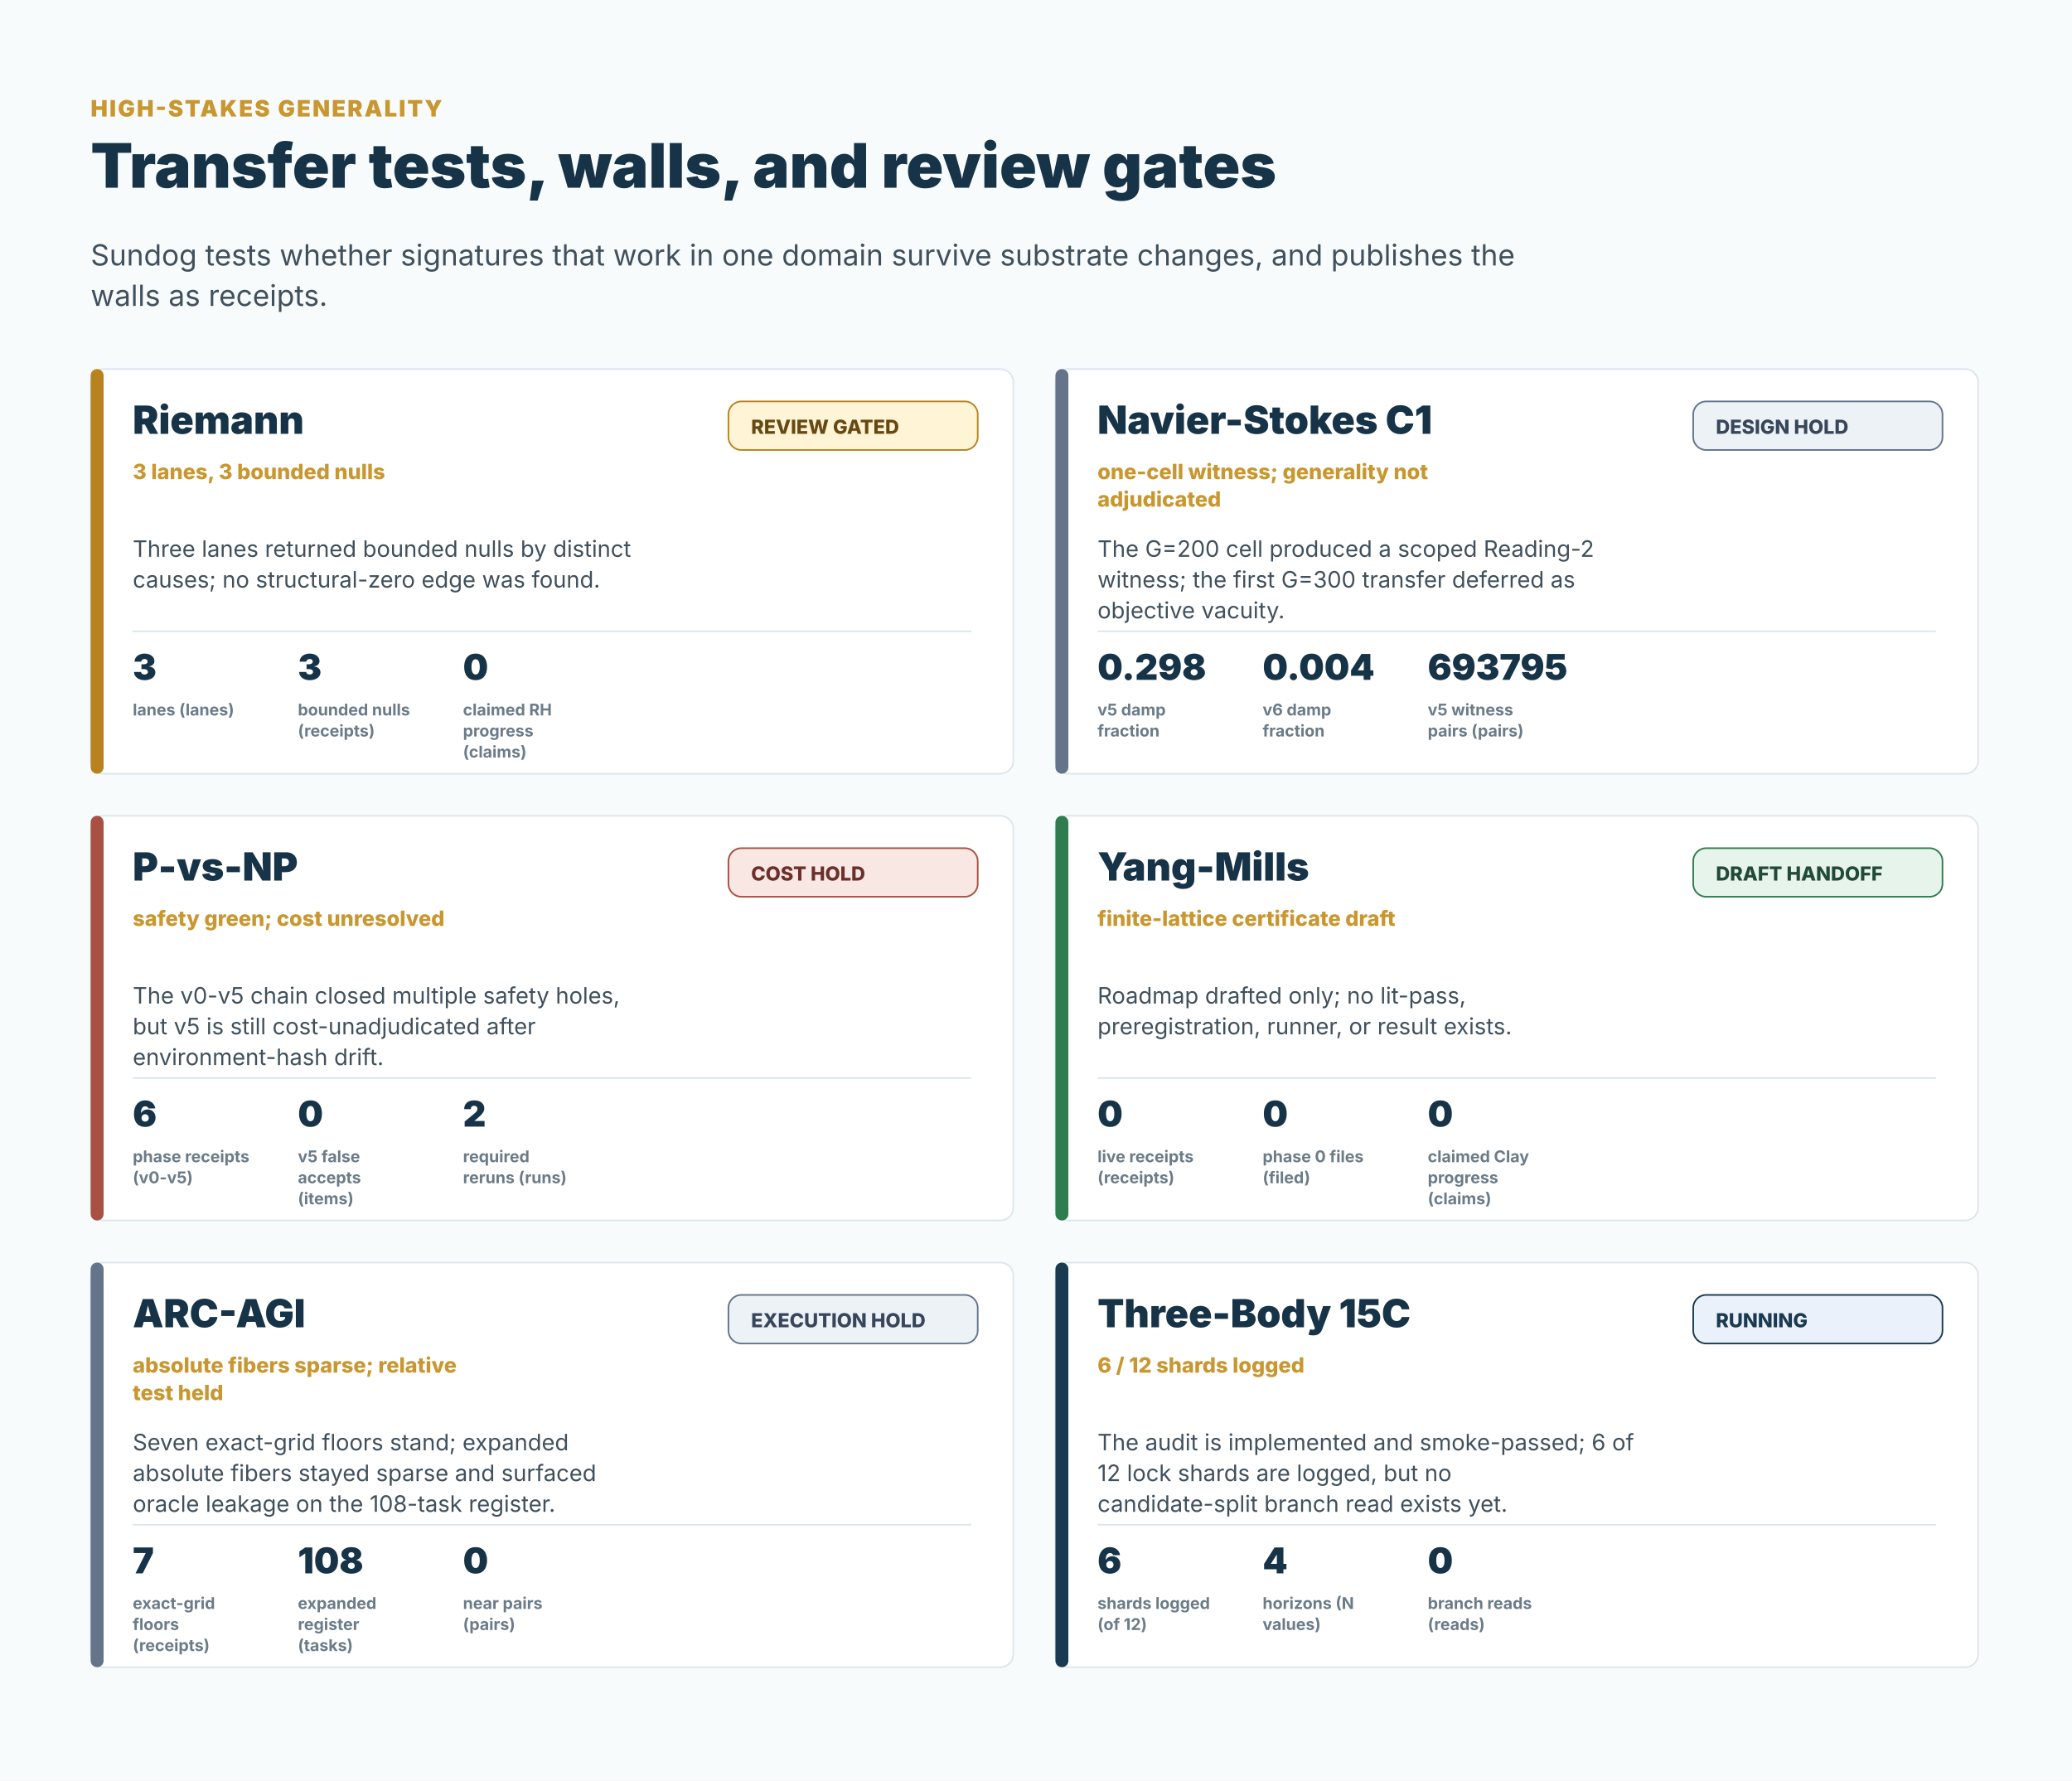
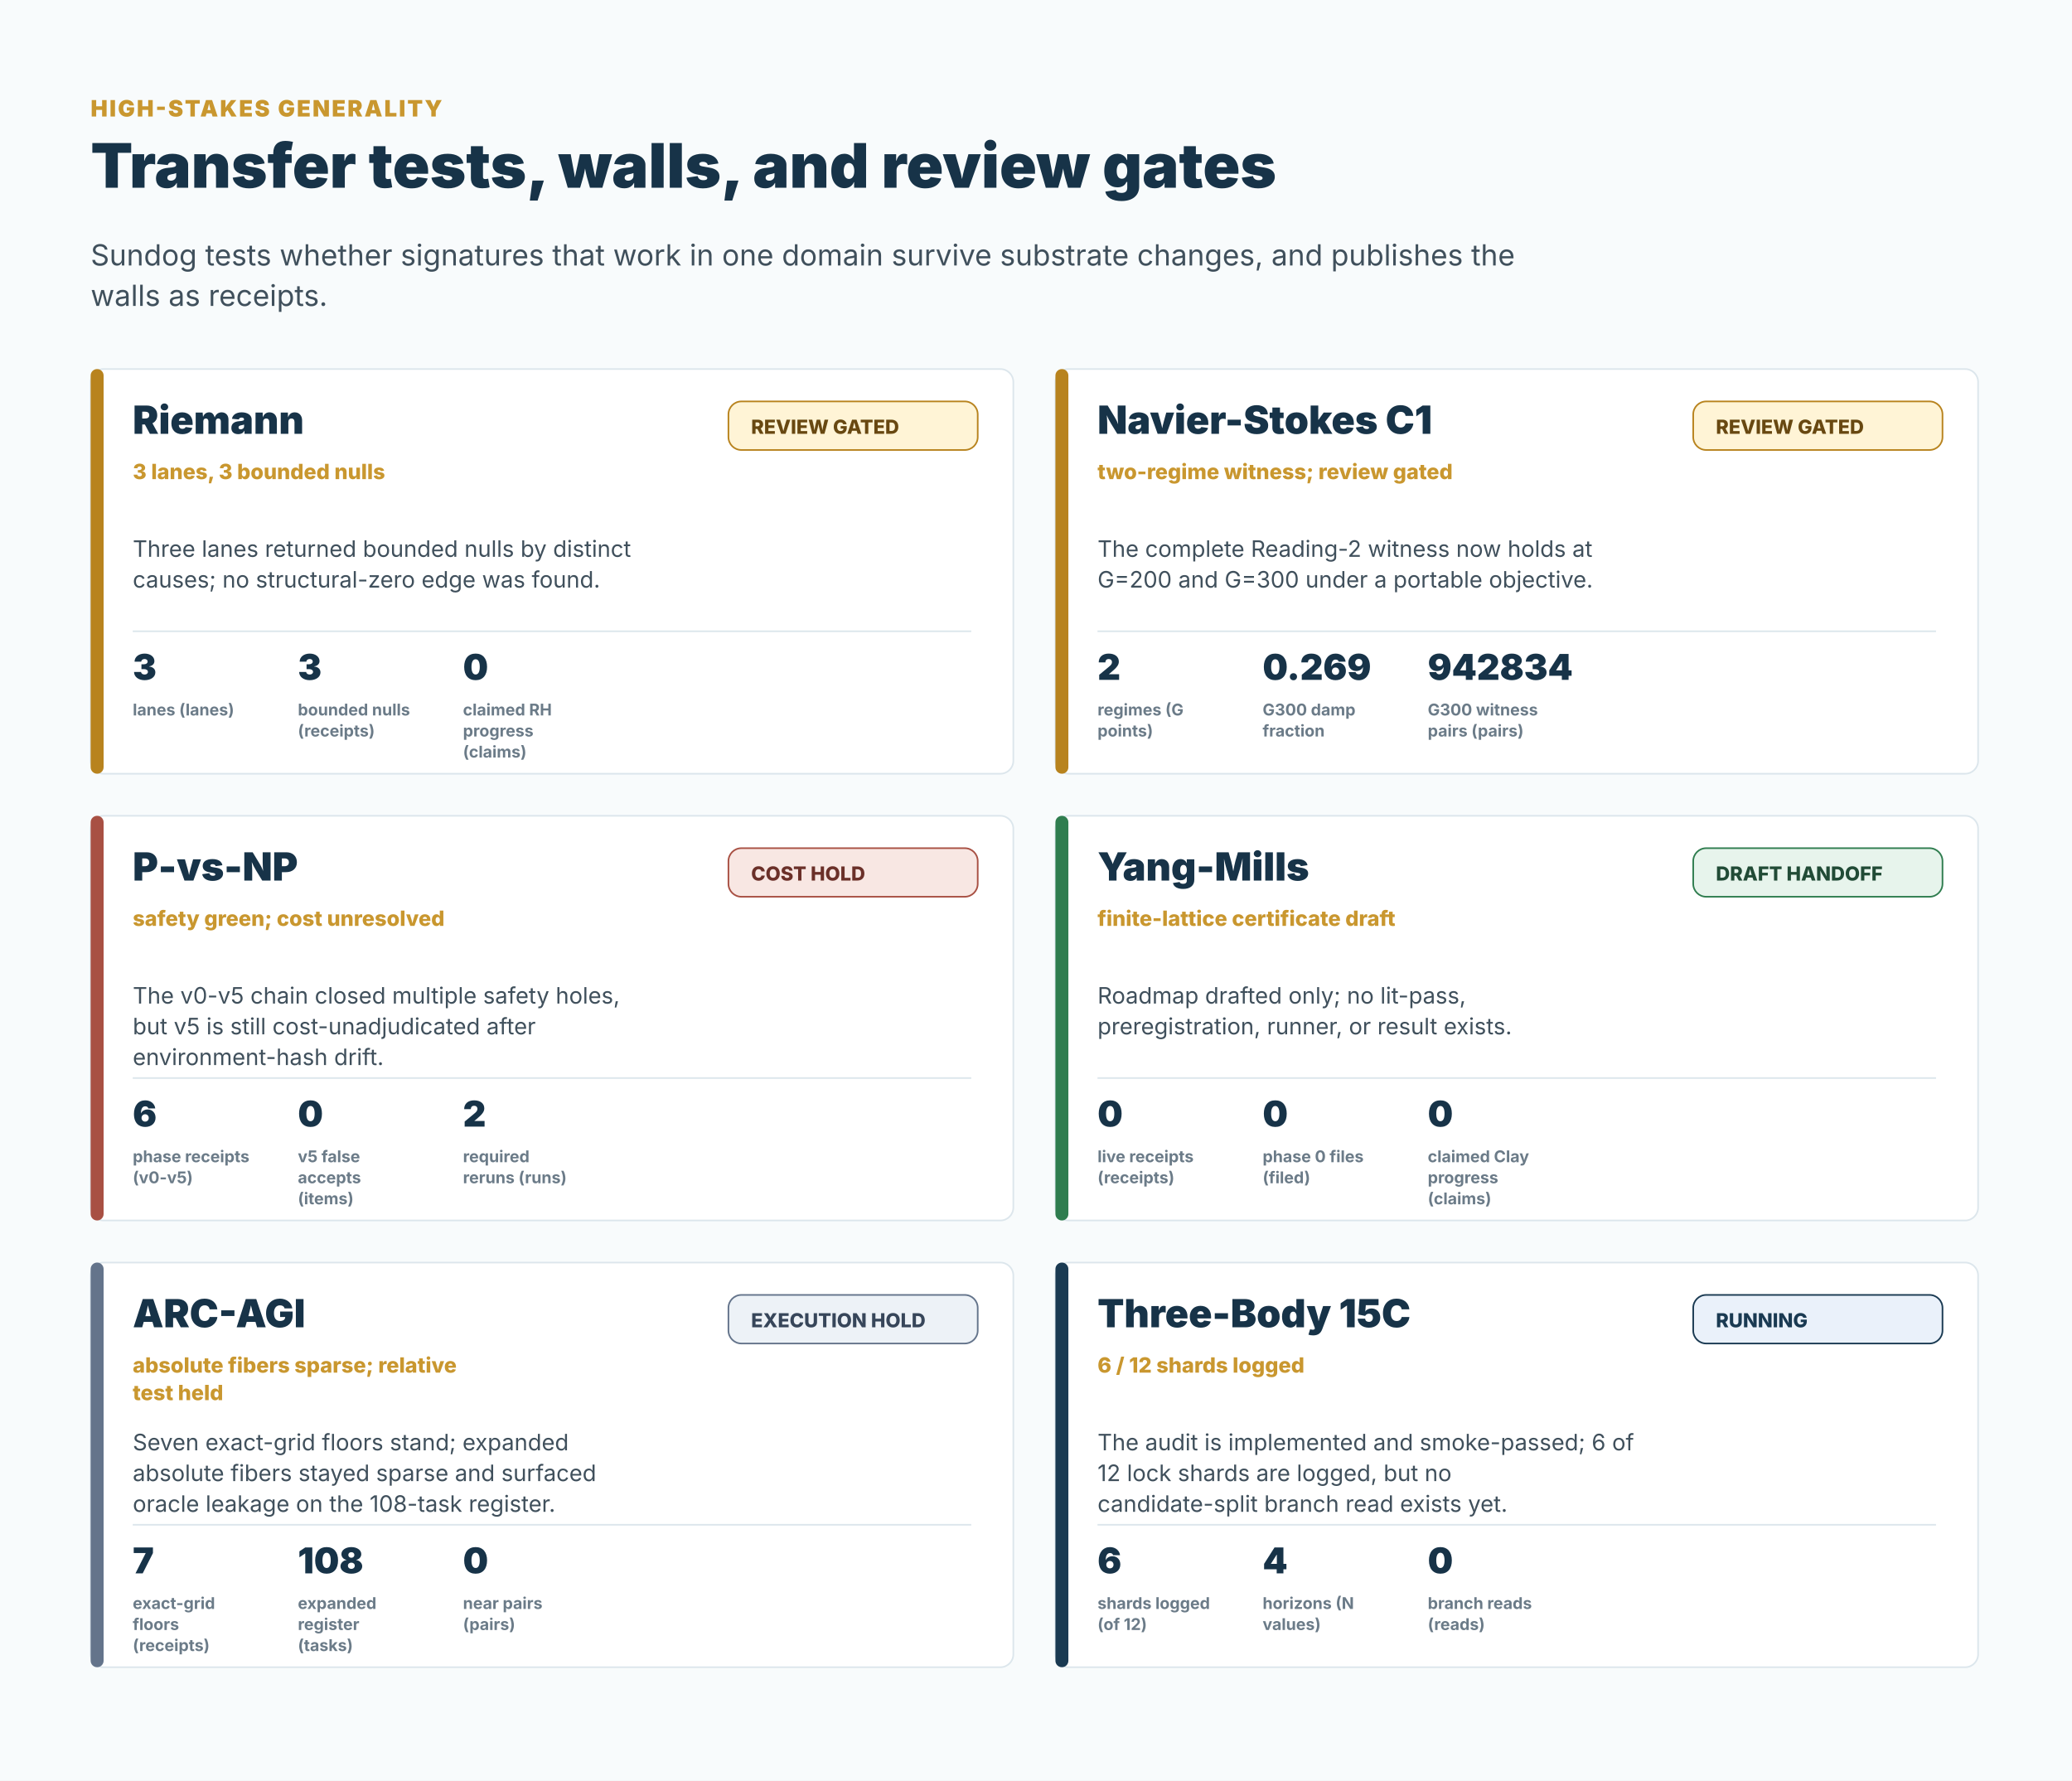
<svg xmlns="http://www.w3.org/2000/svg" viewBox="0 0 1280 1100" width="1280" height="1100" role="img" aria-labelledby="title desc">
  <rect width="1280" height="1100" fill="#F8FBFC" />
  <text x="56" y="72" fill="#C9972F" font-family="system-ui, -apple-system, BlinkMacSystemFont, 'Segoe UI', sans-serif" font-size="14" font-weight="850" letter-spacing="0.08em">HIGH-STAKES GENERALITY</text>
  <text x="56" y="116" fill="#173348" font-family="system-ui, -apple-system, BlinkMacSystemFont, 'Segoe UI', sans-serif" font-size="38" font-weight="850" text-anchor="start" letter-spacing="0">
    <tspan x="56" dy="0">Transfer tests, walls, and review gates</tspan>
  </text>
  <text x="56" y="164" fill="#40505C" font-family="system-ui, -apple-system, BlinkMacSystemFont, 'Segoe UI', sans-serif" font-size="18" font-weight="400" text-anchor="start" letter-spacing="0">
    <tspan x="56" dy="0">Sundog tests whether signatures that work in one domain survive substrate changes, and publishes the</tspan>
    <tspan x="56" dy="25">walls as receipts.</tspan>
  </text>
  <g class="generality-card" data-project="riemann">
    <rect x="56" y="228" width="570" height="250" rx="8" fill="#FFFFFF" stroke="#DCE6EC" stroke-width="1" />
    <rect x="56" y="228" width="8" height="250" rx="4" fill="#B8831E" />
    <g>
      <rect x="450" y="248" width="154" height="30" rx="8" fill="#FFF4D6" stroke="#B8831E" stroke-width="1" />
      <text x="464" y="268" fill="#684811" font-family="system-ui, -apple-system, BlinkMacSystemFont, 'Segoe UI', sans-serif" font-size="12" font-weight="800" letter-spacing="0">REVIEW GATED</text>
    </g>
    <text x="82" y="268" fill="#173348" font-family="system-ui, -apple-system, BlinkMacSystemFont, 'Segoe UI', sans-serif" font-size="24" font-weight="850" letter-spacing="0">Riemann</text>
    <text x="82" y="296" fill="#C9972F" font-family="system-ui, -apple-system, BlinkMacSystemFont, 'Segoe UI', sans-serif" font-size="13" font-weight="800" text-anchor="start" letter-spacing="0">
      <tspan x="82" dy="0">3 lanes, 3 bounded nulls</tspan>
    </text>
    <text x="82" y="344" fill="#40505C" font-family="system-ui, -apple-system, BlinkMacSystemFont, 'Segoe UI', sans-serif" font-size="14" font-weight="400" text-anchor="start" letter-spacing="0">
      <tspan x="82" dy="0">Three lanes returned bounded nulls by distinct</tspan>
      <tspan x="82" dy="19">causes; no structural-zero edge was found.</tspan>
    </text>
    <line x1="82" y1="390" x2="600" y2="390" stroke="#DCE6EC" stroke-width="1" />
    <g>
      <text x="82" y="420" fill="#173348" font-family="system-ui, -apple-system, BlinkMacSystemFont, 'Segoe UI', sans-serif" font-size="22" font-weight="850" letter-spacing="0">3</text>
      <text x="82" y="442" fill="#6B7B88" font-family="system-ui, -apple-system, BlinkMacSystemFont, 'Segoe UI', sans-serif" font-size="10" font-weight="700" text-anchor="start" letter-spacing="0">
        <tspan x="82" dy="0">lanes (lanes)</tspan>
      </text>
    </g>
    <g>
      <text x="184" y="420" fill="#173348" font-family="system-ui, -apple-system, BlinkMacSystemFont, 'Segoe UI', sans-serif" font-size="22" font-weight="850" letter-spacing="0">3</text>
      <text x="184" y="442" fill="#6B7B88" font-family="system-ui, -apple-system, BlinkMacSystemFont, 'Segoe UI', sans-serif" font-size="10" font-weight="700" text-anchor="start" letter-spacing="0">
        <tspan x="184" dy="0">bounded nulls</tspan>
        <tspan x="184" dy="13">(receipts)</tspan>
      </text>
    </g>
    <g>
      <text x="286" y="420" fill="#173348" font-family="system-ui, -apple-system, BlinkMacSystemFont, 'Segoe UI', sans-serif" font-size="22" font-weight="850" letter-spacing="0">0</text>
      <text x="286" y="442" fill="#6B7B88" font-family="system-ui, -apple-system, BlinkMacSystemFont, 'Segoe UI', sans-serif" font-size="10" font-weight="700" text-anchor="start" letter-spacing="0">
        <tspan x="286" dy="0">claimed RH</tspan>
        <tspan x="286" dy="13">progress</tspan>
        <tspan x="286" dy="13">(claims)</tspan>
      </text>
    </g>
  </g>
  <g class="generality-card" data-project="navier_stokes_c1">
    <rect x="652" y="228" width="570" height="250" rx="8" fill="#FFFFFF" stroke="#DCE6EC" stroke-width="1" />
-     <rect x="652" y="228" width="8" height="250" rx="4" fill="#64748B" />
-     <g>
-       <rect x="1046" y="248" width="154" height="30" rx="8" fill="#EDF2F7" stroke="#64748B" stroke-width="1" />
-       <text x="1060" y="268" fill="#37465A" font-family="system-ui, -apple-system, BlinkMacSystemFont, 'Segoe UI', sans-serif" font-size="12" font-weight="800" letter-spacing="0">DESIGN HOLD</text>
+     <rect x="652" y="228" width="8" height="250" rx="4" fill="#B8831E" />
+     <g>
+       <rect x="1046" y="248" width="154" height="30" rx="8" fill="#FFF4D6" stroke="#B8831E" stroke-width="1" />
+       <text x="1060" y="268" fill="#684811" font-family="system-ui, -apple-system, BlinkMacSystemFont, 'Segoe UI', sans-serif" font-size="12" font-weight="800" letter-spacing="0">REVIEW GATED</text>
    </g>
    <text x="678" y="268" fill="#173348" font-family="system-ui, -apple-system, BlinkMacSystemFont, 'Segoe UI', sans-serif" font-size="24" font-weight="850" letter-spacing="0">Navier-Stokes C1</text>
    <text x="678" y="296" fill="#C9972F" font-family="system-ui, -apple-system, BlinkMacSystemFont, 'Segoe UI', sans-serif" font-size="13" font-weight="800" text-anchor="start" letter-spacing="0">
-       <tspan x="678" dy="0">one-cell witness; generality not</tspan>
-       <tspan x="678" dy="17">adjudicated</tspan>
+       <tspan x="678" dy="0">two-regime witness; review gated</tspan>
    </text>
    <text x="678" y="344" fill="#40505C" font-family="system-ui, -apple-system, BlinkMacSystemFont, 'Segoe UI', sans-serif" font-size="14" font-weight="400" text-anchor="start" letter-spacing="0">
-       <tspan x="678" dy="0">The G=200 cell produced a scoped Reading-2</tspan>
-       <tspan x="678" dy="19">witness; the first G=300 transfer deferred as</tspan>
-       <tspan x="678" dy="19">objective vacuity.</tspan>
+       <tspan x="678" dy="0">The complete Reading-2 witness now holds at</tspan>
+       <tspan x="678" dy="19">G=200 and G=300 under a portable objective.</tspan>
    </text>
    <line x1="678" y1="390" x2="1196" y2="390" stroke="#DCE6EC" stroke-width="1" />
    <g>
-       <text x="678" y="420" fill="#173348" font-family="system-ui, -apple-system, BlinkMacSystemFont, 'Segoe UI', sans-serif" font-size="22" font-weight="850" letter-spacing="0">0.298</text>
+       <text x="678" y="420" fill="#173348" font-family="system-ui, -apple-system, BlinkMacSystemFont, 'Segoe UI', sans-serif" font-size="22" font-weight="850" letter-spacing="0">2</text>
      <text x="678" y="442" fill="#6B7B88" font-family="system-ui, -apple-system, BlinkMacSystemFont, 'Segoe UI', sans-serif" font-size="10" font-weight="700" text-anchor="start" letter-spacing="0">
-         <tspan x="678" dy="0">v5 damp</tspan>
-         <tspan x="678" dy="13">fraction</tspan>
-       </text>
-     </g>
-     <g>
-       <text x="780" y="420" fill="#173348" font-family="system-ui, -apple-system, BlinkMacSystemFont, 'Segoe UI', sans-serif" font-size="22" font-weight="850" letter-spacing="0">0.004</text>
+         <tspan x="678" dy="0">regimes (G</tspan>
+         <tspan x="678" dy="13">points)</tspan>
+       </text>
+     </g>
+     <g>
+       <text x="780" y="420" fill="#173348" font-family="system-ui, -apple-system, BlinkMacSystemFont, 'Segoe UI', sans-serif" font-size="22" font-weight="850" letter-spacing="0">0.269</text>
      <text x="780" y="442" fill="#6B7B88" font-family="system-ui, -apple-system, BlinkMacSystemFont, 'Segoe UI', sans-serif" font-size="10" font-weight="700" text-anchor="start" letter-spacing="0">
-         <tspan x="780" dy="0">v6 damp</tspan>
+         <tspan x="780" dy="0">G300 damp</tspan>
        <tspan x="780" dy="13">fraction</tspan>
      </text>
    </g>
    <g>
-       <text x="882" y="420" fill="#173348" font-family="system-ui, -apple-system, BlinkMacSystemFont, 'Segoe UI', sans-serif" font-size="22" font-weight="850" letter-spacing="0">693795</text>
+       <text x="882" y="420" fill="#173348" font-family="system-ui, -apple-system, BlinkMacSystemFont, 'Segoe UI', sans-serif" font-size="22" font-weight="850" letter-spacing="0">942834</text>
      <text x="882" y="442" fill="#6B7B88" font-family="system-ui, -apple-system, BlinkMacSystemFont, 'Segoe UI', sans-serif" font-size="10" font-weight="700" text-anchor="start" letter-spacing="0">
-         <tspan x="882" dy="0">v5 witness</tspan>
+         <tspan x="882" dy="0">G300 witness</tspan>
        <tspan x="882" dy="13">pairs (pairs)</tspan>
      </text>
    </g>
  </g>
  <g class="generality-card" data-project="pvnp">
    <rect x="56" y="504" width="570" height="250" rx="8" fill="#FFFFFF" stroke="#DCE6EC" stroke-width="1" />
    <rect x="56" y="504" width="8" height="250" rx="4" fill="#A85043" />
    <g>
      <rect x="450" y="524" width="154" height="30" rx="8" fill="#F8E7E3" stroke="#A85043" stroke-width="1" />
      <text x="464" y="544" fill="#6B3029" font-family="system-ui, -apple-system, BlinkMacSystemFont, 'Segoe UI', sans-serif" font-size="12" font-weight="800" letter-spacing="0">COST HOLD</text>
    </g>
    <text x="82" y="544" fill="#173348" font-family="system-ui, -apple-system, BlinkMacSystemFont, 'Segoe UI', sans-serif" font-size="24" font-weight="850" letter-spacing="0">P-vs-NP</text>
    <text x="82" y="572" fill="#C9972F" font-family="system-ui, -apple-system, BlinkMacSystemFont, 'Segoe UI', sans-serif" font-size="13" font-weight="800" text-anchor="start" letter-spacing="0">
      <tspan x="82" dy="0">safety green; cost unresolved</tspan>
    </text>
    <text x="82" y="620" fill="#40505C" font-family="system-ui, -apple-system, BlinkMacSystemFont, 'Segoe UI', sans-serif" font-size="14" font-weight="400" text-anchor="start" letter-spacing="0">
      <tspan x="82" dy="0">The v0-v5 chain closed multiple safety holes,</tspan>
      <tspan x="82" dy="19">but v5 is still cost-unadjudicated after</tspan>
      <tspan x="82" dy="19">environment-hash drift.</tspan>
    </text>
    <line x1="82" y1="666" x2="600" y2="666" stroke="#DCE6EC" stroke-width="1" />
    <g>
      <text x="82" y="696" fill="#173348" font-family="system-ui, -apple-system, BlinkMacSystemFont, 'Segoe UI', sans-serif" font-size="22" font-weight="850" letter-spacing="0">6</text>
      <text x="82" y="718" fill="#6B7B88" font-family="system-ui, -apple-system, BlinkMacSystemFont, 'Segoe UI', sans-serif" font-size="10" font-weight="700" text-anchor="start" letter-spacing="0">
        <tspan x="82" dy="0">phase receipts</tspan>
        <tspan x="82" dy="13">(v0-v5)</tspan>
      </text>
    </g>
    <g>
      <text x="184" y="696" fill="#173348" font-family="system-ui, -apple-system, BlinkMacSystemFont, 'Segoe UI', sans-serif" font-size="22" font-weight="850" letter-spacing="0">0</text>
      <text x="184" y="718" fill="#6B7B88" font-family="system-ui, -apple-system, BlinkMacSystemFont, 'Segoe UI', sans-serif" font-size="10" font-weight="700" text-anchor="start" letter-spacing="0">
        <tspan x="184" dy="0">v5 false</tspan>
        <tspan x="184" dy="13">accepts</tspan>
        <tspan x="184" dy="13">(items)</tspan>
      </text>
    </g>
    <g>
      <text x="286" y="696" fill="#173348" font-family="system-ui, -apple-system, BlinkMacSystemFont, 'Segoe UI', sans-serif" font-size="22" font-weight="850" letter-spacing="0">2</text>
      <text x="286" y="718" fill="#6B7B88" font-family="system-ui, -apple-system, BlinkMacSystemFont, 'Segoe UI', sans-serif" font-size="10" font-weight="700" text-anchor="start" letter-spacing="0">
        <tspan x="286" dy="0">required</tspan>
        <tspan x="286" dy="13">reruns (runs)</tspan>
      </text>
    </g>
  </g>
  <g class="generality-card" data-project="yang_mills">
    <rect x="652" y="504" width="570" height="250" rx="8" fill="#FFFFFF" stroke="#DCE6EC" stroke-width="1" />
    <rect x="652" y="504" width="8" height="250" rx="4" fill="#2F7D4F" />
    <g>
      <rect x="1046" y="524" width="154" height="30" rx="8" fill="#E7F4EC" stroke="#2F7D4F" stroke-width="1" />
      <text x="1060" y="544" fill="#214B36" font-family="system-ui, -apple-system, BlinkMacSystemFont, 'Segoe UI', sans-serif" font-size="12" font-weight="800" letter-spacing="0">DRAFT HANDOFF</text>
    </g>
    <text x="678" y="544" fill="#173348" font-family="system-ui, -apple-system, BlinkMacSystemFont, 'Segoe UI', sans-serif" font-size="24" font-weight="850" letter-spacing="0">Yang-Mills</text>
    <text x="678" y="572" fill="#C9972F" font-family="system-ui, -apple-system, BlinkMacSystemFont, 'Segoe UI', sans-serif" font-size="13" font-weight="800" text-anchor="start" letter-spacing="0">
      <tspan x="678" dy="0">finite-lattice certificate draft</tspan>
    </text>
    <text x="678" y="620" fill="#40505C" font-family="system-ui, -apple-system, BlinkMacSystemFont, 'Segoe UI', sans-serif" font-size="14" font-weight="400" text-anchor="start" letter-spacing="0">
      <tspan x="678" dy="0">Roadmap drafted only; no lit-pass,</tspan>
      <tspan x="678" dy="19">preregistration, runner, or result exists.</tspan>
    </text>
    <line x1="678" y1="666" x2="1196" y2="666" stroke="#DCE6EC" stroke-width="1" />
    <g>
      <text x="678" y="696" fill="#173348" font-family="system-ui, -apple-system, BlinkMacSystemFont, 'Segoe UI', sans-serif" font-size="22" font-weight="850" letter-spacing="0">0</text>
      <text x="678" y="718" fill="#6B7B88" font-family="system-ui, -apple-system, BlinkMacSystemFont, 'Segoe UI', sans-serif" font-size="10" font-weight="700" text-anchor="start" letter-spacing="0">
        <tspan x="678" dy="0">live receipts</tspan>
        <tspan x="678" dy="13">(receipts)</tspan>
      </text>
    </g>
    <g>
      <text x="780" y="696" fill="#173348" font-family="system-ui, -apple-system, BlinkMacSystemFont, 'Segoe UI', sans-serif" font-size="22" font-weight="850" letter-spacing="0">0</text>
      <text x="780" y="718" fill="#6B7B88" font-family="system-ui, -apple-system, BlinkMacSystemFont, 'Segoe UI', sans-serif" font-size="10" font-weight="700" text-anchor="start" letter-spacing="0">
        <tspan x="780" dy="0">phase 0 files</tspan>
        <tspan x="780" dy="13">(filed)</tspan>
      </text>
    </g>
    <g>
      <text x="882" y="696" fill="#173348" font-family="system-ui, -apple-system, BlinkMacSystemFont, 'Segoe UI', sans-serif" font-size="22" font-weight="850" letter-spacing="0">0</text>
      <text x="882" y="718" fill="#6B7B88" font-family="system-ui, -apple-system, BlinkMacSystemFont, 'Segoe UI', sans-serif" font-size="10" font-weight="700" text-anchor="start" letter-spacing="0">
        <tspan x="882" dy="0">claimed Clay</tspan>
        <tspan x="882" dy="13">progress</tspan>
        <tspan x="882" dy="13">(claims)</tspan>
      </text>
    </g>
  </g>
  <g class="generality-card" data-project="arc_agi">
    <rect x="56" y="780" width="570" height="250" rx="8" fill="#FFFFFF" stroke="#DCE6EC" stroke-width="1" />
    <rect x="56" y="780" width="8" height="250" rx="4" fill="#64748B" />
    <g>
      <rect x="450" y="800" width="154" height="30" rx="8" fill="#EDF2F7" stroke="#64748B" stroke-width="1" />
      <text x="464" y="820" fill="#37465A" font-family="system-ui, -apple-system, BlinkMacSystemFont, 'Segoe UI', sans-serif" font-size="12" font-weight="800" letter-spacing="0">EXECUTION HOLD</text>
    </g>
    <text x="82" y="820" fill="#173348" font-family="system-ui, -apple-system, BlinkMacSystemFont, 'Segoe UI', sans-serif" font-size="24" font-weight="850" letter-spacing="0">ARC-AGI</text>
    <text x="82" y="848" fill="#C9972F" font-family="system-ui, -apple-system, BlinkMacSystemFont, 'Segoe UI', sans-serif" font-size="13" font-weight="800" text-anchor="start" letter-spacing="0">
      <tspan x="82" dy="0">absolute fibers sparse; relative</tspan>
      <tspan x="82" dy="17">test held</tspan>
    </text>
    <text x="82" y="896" fill="#40505C" font-family="system-ui, -apple-system, BlinkMacSystemFont, 'Segoe UI', sans-serif" font-size="14" font-weight="400" text-anchor="start" letter-spacing="0">
      <tspan x="82" dy="0">Seven exact-grid floors stand; expanded</tspan>
      <tspan x="82" dy="19">absolute fibers stayed sparse and surfaced</tspan>
      <tspan x="82" dy="19">oracle leakage on the 108-task register.</tspan>
    </text>
    <line x1="82" y1="942" x2="600" y2="942" stroke="#DCE6EC" stroke-width="1" />
    <g>
      <text x="82" y="972" fill="#173348" font-family="system-ui, -apple-system, BlinkMacSystemFont, 'Segoe UI', sans-serif" font-size="22" font-weight="850" letter-spacing="0">7</text>
      <text x="82" y="994" fill="#6B7B88" font-family="system-ui, -apple-system, BlinkMacSystemFont, 'Segoe UI', sans-serif" font-size="10" font-weight="700" text-anchor="start" letter-spacing="0">
        <tspan x="82" dy="0">exact-grid</tspan>
        <tspan x="82" dy="13">floors</tspan>
        <tspan x="82" dy="13">(receipts)</tspan>
      </text>
    </g>
    <g>
      <text x="184" y="972" fill="#173348" font-family="system-ui, -apple-system, BlinkMacSystemFont, 'Segoe UI', sans-serif" font-size="22" font-weight="850" letter-spacing="0">108</text>
      <text x="184" y="994" fill="#6B7B88" font-family="system-ui, -apple-system, BlinkMacSystemFont, 'Segoe UI', sans-serif" font-size="10" font-weight="700" text-anchor="start" letter-spacing="0">
        <tspan x="184" dy="0">expanded</tspan>
        <tspan x="184" dy="13">register</tspan>
        <tspan x="184" dy="13">(tasks)</tspan>
      </text>
    </g>
    <g>
      <text x="286" y="972" fill="#173348" font-family="system-ui, -apple-system, BlinkMacSystemFont, 'Segoe UI', sans-serif" font-size="22" font-weight="850" letter-spacing="0">0</text>
      <text x="286" y="994" fill="#6B7B88" font-family="system-ui, -apple-system, BlinkMacSystemFont, 'Segoe UI', sans-serif" font-size="10" font-weight="700" text-anchor="start" letter-spacing="0">
        <tspan x="286" dy="0">near pairs</tspan>
        <tspan x="286" dy="13">(pairs)</tspan>
      </text>
    </g>
  </g>
  <g class="generality-card" data-project="threebody_15c">
    <rect x="652" y="780" width="570" height="250" rx="8" fill="#FFFFFF" stroke="#DCE6EC" stroke-width="1" />
    <rect x="652" y="780" width="8" height="250" rx="4" fill="#1A3A52" />
    <g>
      <rect x="1046" y="800" width="154" height="30" rx="8" fill="#EAF1FA" stroke="#1A3A52" stroke-width="1" />
      <text x="1060" y="820" fill="#1A3A52" font-family="system-ui, -apple-system, BlinkMacSystemFont, 'Segoe UI', sans-serif" font-size="12" font-weight="800" letter-spacing="0">RUNNING</text>
    </g>
    <text x="678" y="820" fill="#173348" font-family="system-ui, -apple-system, BlinkMacSystemFont, 'Segoe UI', sans-serif" font-size="24" font-weight="850" letter-spacing="0">Three-Body 15C</text>
    <text x="678" y="848" fill="#C9972F" font-family="system-ui, -apple-system, BlinkMacSystemFont, 'Segoe UI', sans-serif" font-size="13" font-weight="800" text-anchor="start" letter-spacing="0">
      <tspan x="678" dy="0">6 / 12 shards logged</tspan>
    </text>
    <text x="678" y="896" fill="#40505C" font-family="system-ui, -apple-system, BlinkMacSystemFont, 'Segoe UI', sans-serif" font-size="14" font-weight="400" text-anchor="start" letter-spacing="0">
      <tspan x="678" dy="0">The audit is implemented and smoke-passed; 6 of</tspan>
      <tspan x="678" dy="19">12 lock shards are logged, but no</tspan>
      <tspan x="678" dy="19">candidate-split branch read exists yet.</tspan>
    </text>
    <line x1="678" y1="942" x2="1196" y2="942" stroke="#DCE6EC" stroke-width="1" />
    <g>
      <text x="678" y="972" fill="#173348" font-family="system-ui, -apple-system, BlinkMacSystemFont, 'Segoe UI', sans-serif" font-size="22" font-weight="850" letter-spacing="0">6</text>
      <text x="678" y="994" fill="#6B7B88" font-family="system-ui, -apple-system, BlinkMacSystemFont, 'Segoe UI', sans-serif" font-size="10" font-weight="700" text-anchor="start" letter-spacing="0">
        <tspan x="678" dy="0">shards logged</tspan>
        <tspan x="678" dy="13">(of 12)</tspan>
      </text>
    </g>
    <g>
      <text x="780" y="972" fill="#173348" font-family="system-ui, -apple-system, BlinkMacSystemFont, 'Segoe UI', sans-serif" font-size="22" font-weight="850" letter-spacing="0">4</text>
      <text x="780" y="994" fill="#6B7B88" font-family="system-ui, -apple-system, BlinkMacSystemFont, 'Segoe UI', sans-serif" font-size="10" font-weight="700" text-anchor="start" letter-spacing="0">
        <tspan x="780" dy="0">horizons (N</tspan>
        <tspan x="780" dy="13">values)</tspan>
      </text>
    </g>
    <g>
      <text x="882" y="972" fill="#173348" font-family="system-ui, -apple-system, BlinkMacSystemFont, 'Segoe UI', sans-serif" font-size="22" font-weight="850" letter-spacing="0">0</text>
      <text x="882" y="994" fill="#6B7B88" font-family="system-ui, -apple-system, BlinkMacSystemFont, 'Segoe UI', sans-serif" font-size="10" font-weight="700" text-anchor="start" letter-spacing="0">
        <tspan x="882" dy="0">branch reads</tspan>
        <tspan x="882" dy="13">(reads)</tspan>
      </text>
    </g>
  </g>
</svg>
